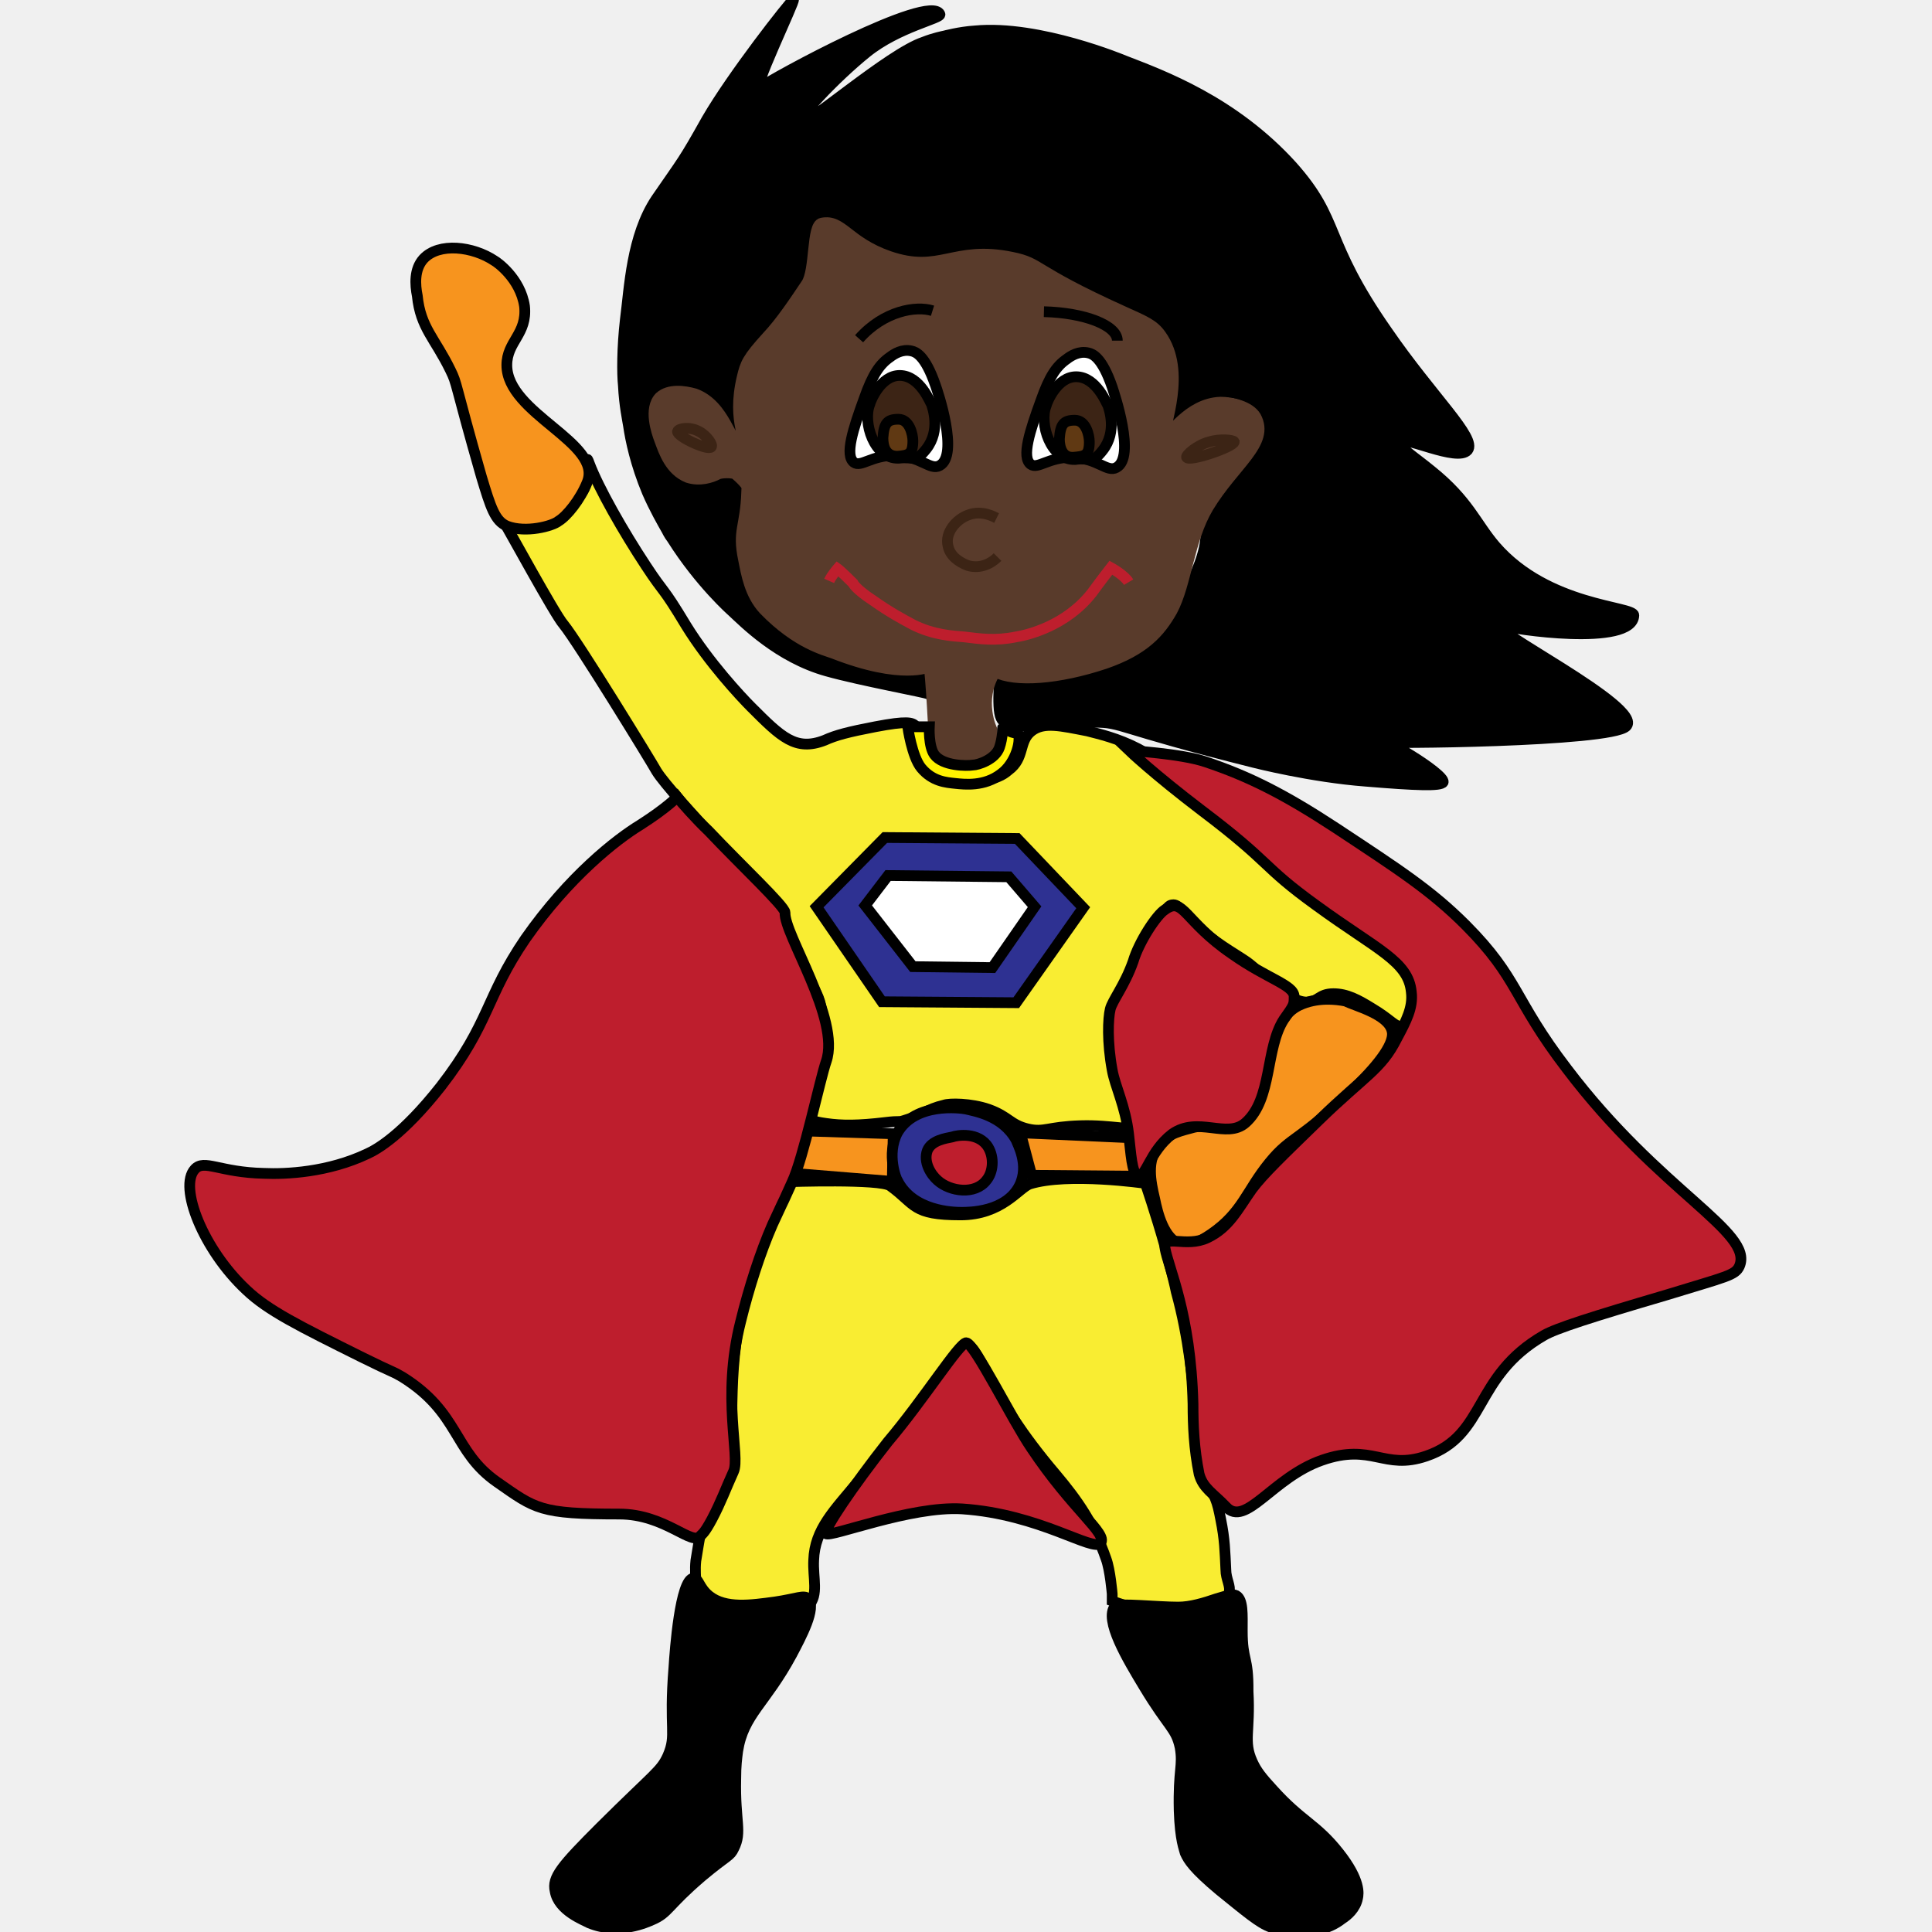
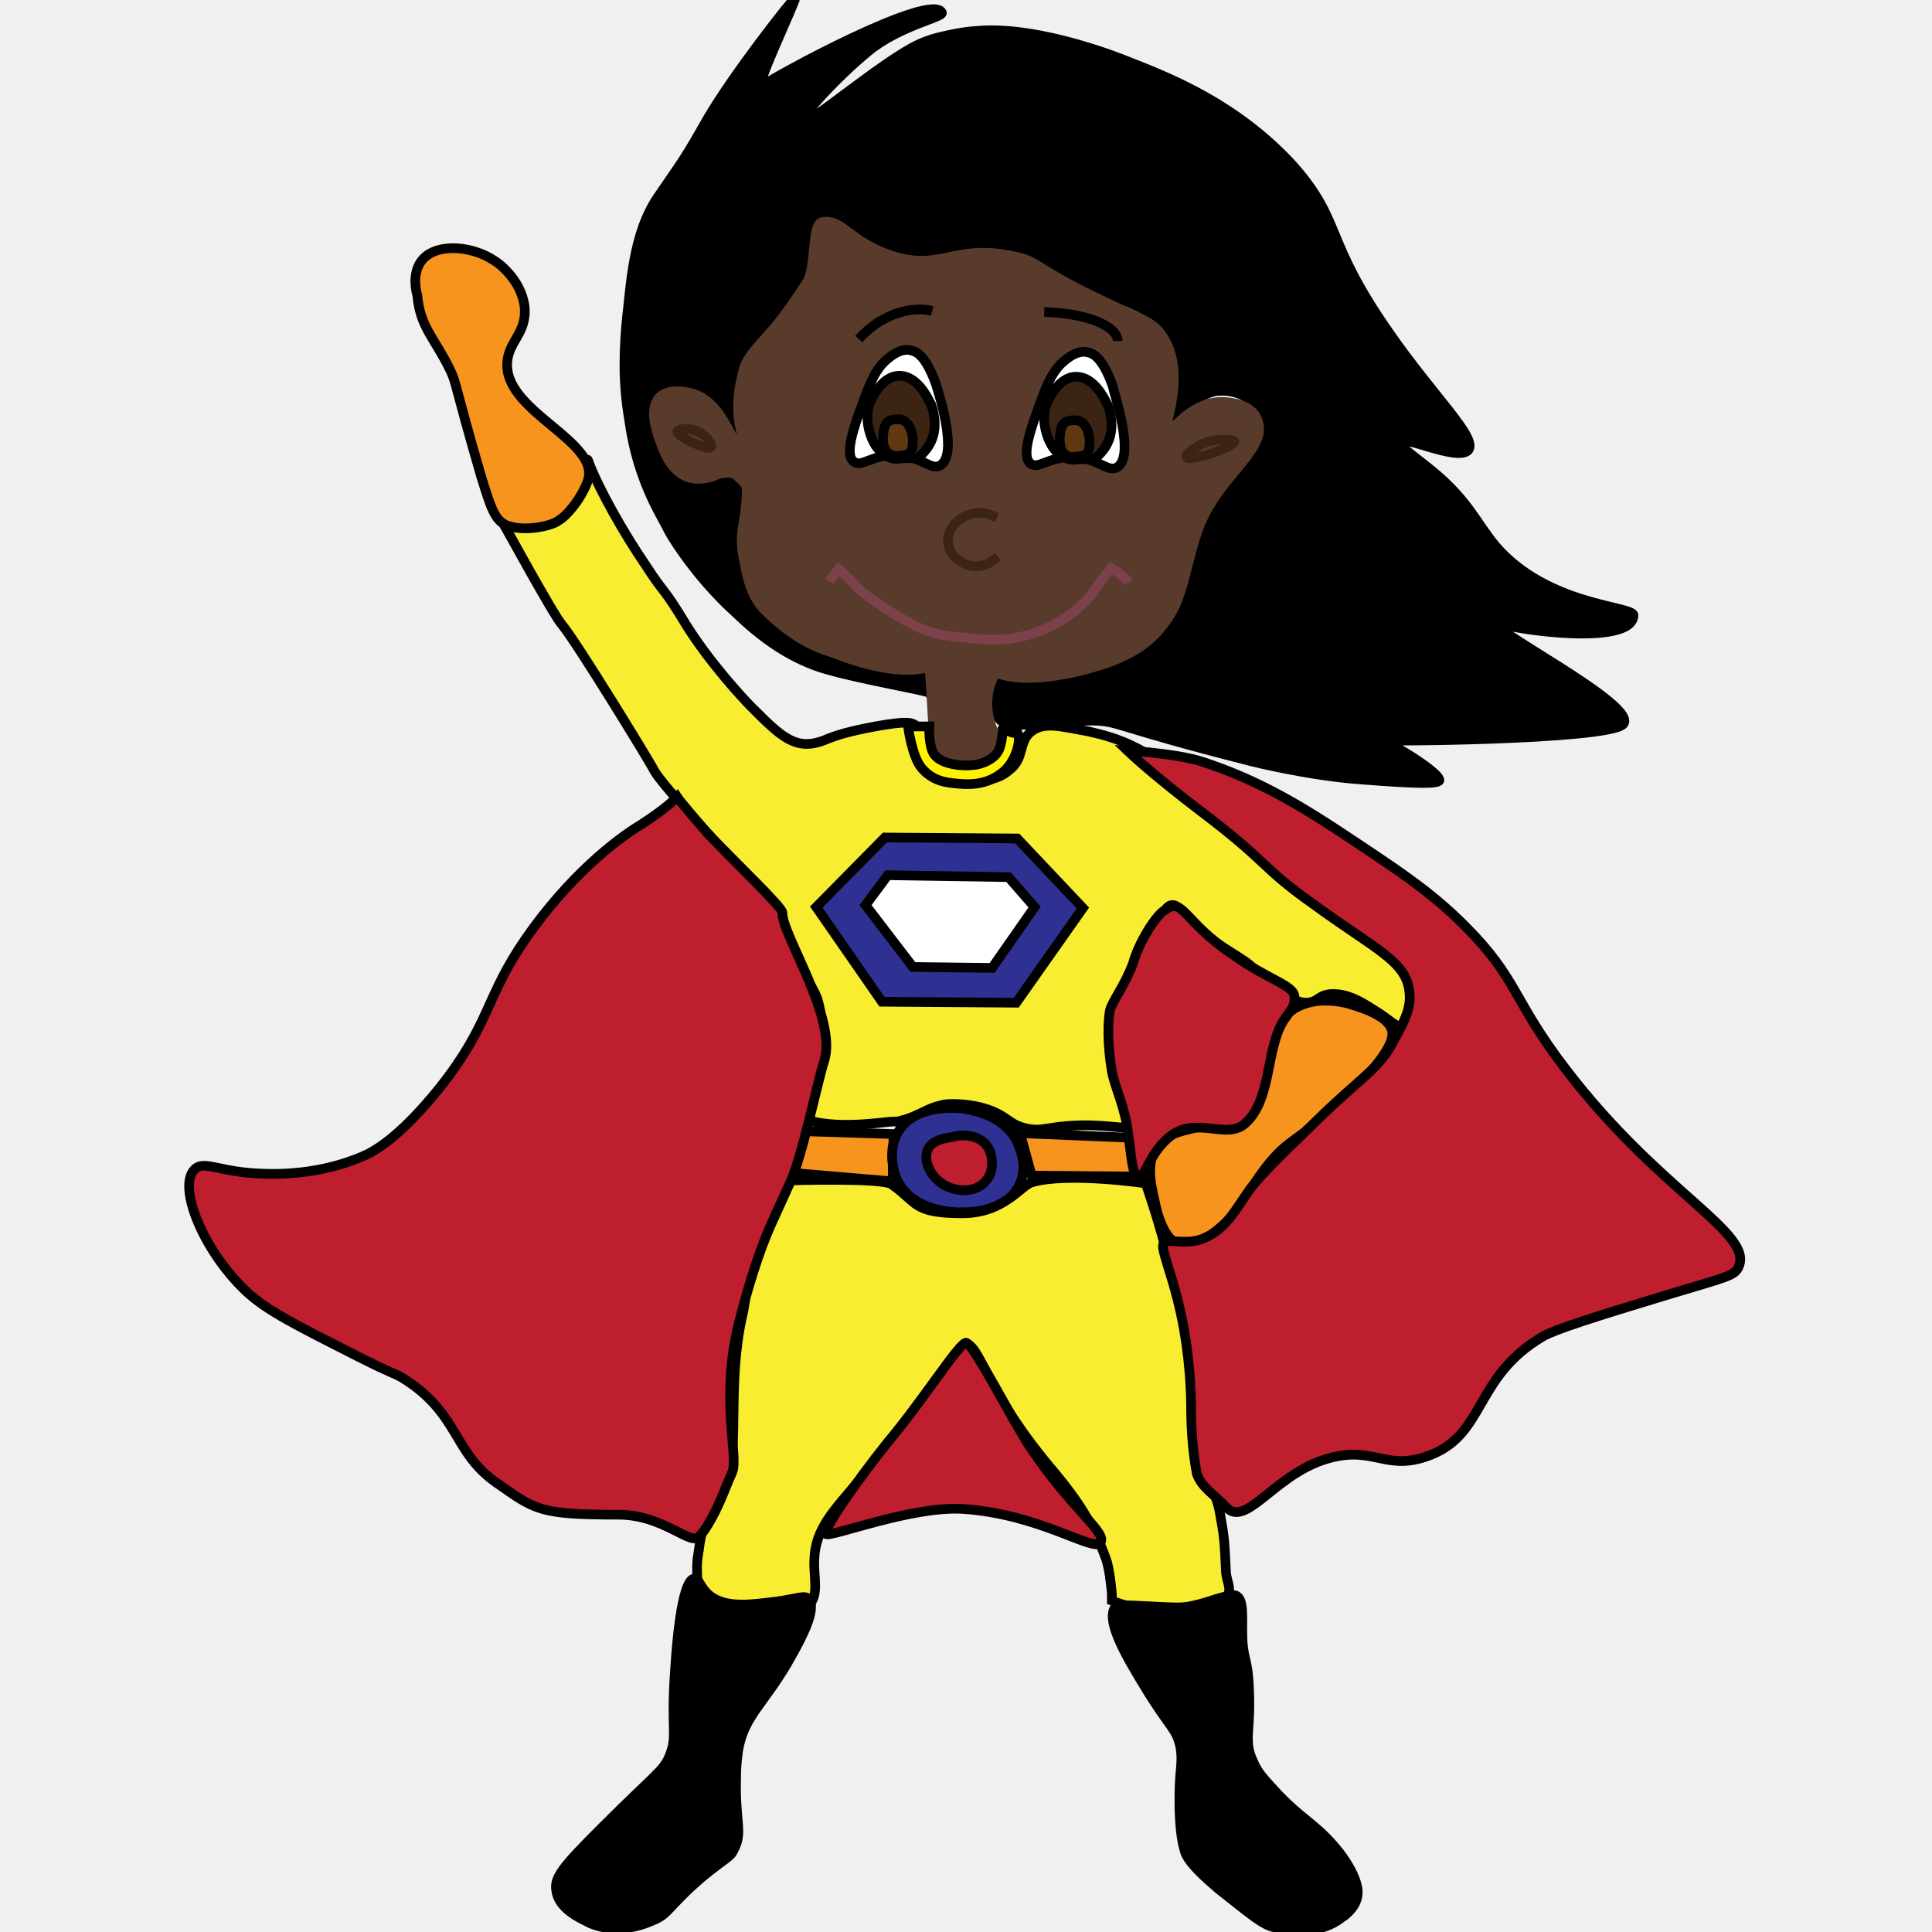
- <svg xmlns="http://www.w3.org/2000/svg" version="1.1" id="Layer_1" x="0px" y="0px" viewBox="0 0 600 600" enable-background="new 0 0 600 600" xml:space="preserve">
+ <svg xmlns="http://www.w3.org/2000/svg" version="1.1" id="Layer_1" x="0px" y="0px" viewBox="0 0 200 200" enable-background="new 0 0 200 200" xml:space="preserve">
+   <path stroke="#000000" stroke-miterlimit="10" d="M169.1,63.7c0-1-8.9-0.9-14.3-7.2c-2-2.4-2.8-4.7-6.6-7.8c-1.7-1.4-3.5-2.6-3.3-3  c0.3-0.7,6,2.1,7.1,0.9c1-1.3-3.6-5.5-8.3-12.3c-6.7-9.6-4.7-11.3-9.8-17.1c-6.1-6.7-13.5-9.4-17.3-10.9c0,0-8.9-3.7-15.5-3.1  c-1.6,0.1-3.2,0.5-3.2,0.5s-1.1,0.2-2.1,0.6c-3.5,1.2-12.2,8.8-12.7,8.3c-0.4-0.3,3.5-4.6,6.8-7.3s7.8-3.5,7.6-4  c-1.1-2.2-17.5,6.7-18.6,7.6c-1.2,1,3.7-9.2,3.4-9.1c-0.4,0.3-6.3,7.8-9,12.4c-2.5,4.4-2.4,4.1-5.2,8.2c-2.6,3.8-2.8,9.2-3.2,12.5  c-0.3,2.9-0.3,5.6-0.2,6.8c0.1,2,0.4,3.5,0.5,4.2c0.2,1.4,0.7,4,1.9,6.8c0.7,1.7,1.6,3.2,2,4c0,0,0.2,0.4,0.5,0.9  c2.9,4.6,6.2,7.5,6.2,7.5c1.3,1.2,4.8,4.8,9.8,6.2c3.4,1,10.4,2.2,10.5,2.4c0,0-0.2-4-0.1-2.1c0,0-17.4-2.5-19.6-10.9  c-1-3.6,1.3-9.6-1-9.6c-1.3,0-2,1.1-4.1,0.2c-3.3-1.5-5.7-7-3.6-8.8c1.2-1.1,3.6-0.6,5.1,0.4c2.5,1.6,2.7,4.6,3.3,4.5  c0.9-0.1-0.6-4.9,1.9-8.9c1-1.6,1.7-1.5,3.7-4.4c1.2-1.7,1.8-2.7,2.2-4.1c0.7-2.9-0.4-4.5,0.4-5.1c1.1-1,3.5,1.4,7.4,2.7  c5.5,1.7,6.5-1.2,12.6,0.1c4.3,0.9,3.3,2.2,11.4,5.2c1.5,0.5,3.1,1.1,4.4,2.7c2.1,2.5,2.1,5.6,2.1,5.9c0,2.9-1.5,5-1.2,5.1  c0.4,0.2,1.9-3.5,4.8-4.1c1.4-0.2,3.2,0.2,4.1,1.5c1.1,1.6,0.2,3.6,0,4.4c-1.2,3.2-3.4,2.9-4.8,5.9c-1,2.1,0,2.7-1.2,5.9  c-0.9,2.4-1.9,3.8-2.7,4.8c-1,1.3-2.2,3-4.5,4.4c-1.6,1-3.4,1.4-7.1,2.1c0,0-1.6-0.3-6.5,0.5c0.2-1.2-0.3,3.1,0.2,4.2  c0.7,1.6,5,0.4,9.6,0.4c3,0,2,0.5,16.6,4.2c0,0,5.9,1.5,11.5,1.9l0,0c5.2,0.4,7.8,0.5,8,0.1c0.2-0.9-7.1-5.2-6.6-4.2  c0.1,0.2,23.8,0,25.6-1.6c2-1.9-15.4-10.6-12.8-10.5C156.3,65.1,169,67,169.1,63.7z" />
+   <path fill="#593B2B" stroke="#593B2B" stroke-miterlimit="10" d="M96.7,77.6c0,0-0.2-5.3-0.5-8.6c0,0-2.8,1.4-9.9-1.4  c-0.9-0.3-3.7-1-7.2-4.5c-1.5-1.6-1.8-3.7-2.1-5.2c-0.6-3,0.2-3.3,0.3-7c0,0,0.7-0.2-1.2-1.8c-0.2-0.2-1.5-0.2-1.8,0  c-0.6,0.3-1.8,0.7-3.1,0.3c-1.8-0.7-2.5-2.7-2.9-3.8c-0.3-0.9-1.2-3.3,0-4.5c1-0.9,2.6-0.6,3.6-0.3c3.2,1.2,3.7,5.3,4.8,5.2  c0.9-0.1-1.1-2.1,0.1-7c0.3-1.4,0.5-1.9,2.6-4.2c1.5-1.6,2.9-3.7,4.1-5.5c1-1.4,0.5-6.1,1.6-6.3c2.1-0.4,2.7,1.9,7,3.4  c5.3,1.8,6.6-1.2,12.7,0.1c3.1,0.6,1.9,1.3,11.4,5.6c2.4,1.1,3.2,1.4,4,2.5c2.8,3.8,0.2,9.6,0.5,10.2c0.3,0.4,2.2-3.1,5.7-3.2  c1.2,0,3,0.4,3.6,1.5c1.5,2.8-2.2,4.9-4.9,9.4c-2,3.4-2.2,7.9-3.7,10.7c-1.3,2.2-2.9,4.1-7,5.5c-4.8,1.6-9.3,1.9-11.3,0.9l0,0  c-1.8,3-0.3,6-0.3,6c0,0.3,0,1,0,1.7c-0.4,0.3-1.2,0.9-2.2,1.1c-0.3,0.1-0.6,0.1-1.1,0.1C97.9,78.6,96.7,77.6,96.7,77.6z" />
+   <path fill="#F9ED32" stroke="#000000" stroke-miterlimit="10" d="M106.8,75.7c1.3-1,3-0.5,5.8,0c1.3,0.3,3.1,0.7,5.2,1.8  c3.2,1.7,4.7,3.7,7.7,6c4.1,3.2,7.2,7.1,11.2,10.2c0.1,0,3.4,1.8,7.2,4.9c1.1,0.9,2.1,1.8,2.5,3.4c0.3,1.7-0.2,3.8-1.3,4.2  c-0.6,0.2-1.1-0.6-3.1-1.8c-1.4-0.9-2.6-1.5-4-1.5c-1.5,0-1.6,0.9-2.7,0.9c-2,0.1-4.8-3.1-6.3-4.2c-1.4-1-3.3-1.9-5.6-4.1  c-1.1-1.1-1.5-1.9-2.1-1.8c-1.1,0.1-0.9,2.5-2.8,5.3c-1.3,1.9-1.4,2.1-2,3.7c-0.5,1.5-0.9,5.9-0.1,8.9c0,0,0.6,0.2,0.7,3.1l0.4,1.8  c-0.3,0.6-2.5-0.1-5.8,0c-3.4,0.1-3.7,0.7-5.5,0.3c-1.8-0.4-1.9-1.3-4.1-2c-1.8-0.6-4.1-0.6-4.6-0.4c-1.8,0.4-2,1-4.2,1.6  c-0.6,0.2-0.3,0-1.9,0.2c-2.8,0.3-4.5,0.3-6.1,0.1c-1.5-0.2-1.7-0.4-1.8-0.5c-0.7-1,0.2-2.6,1-5.8c0.2-1,1-3.4,0.2-6.3  c-0.3-1.2-1.2-2.2-2.6-4.9c-1.7-3.3-1.5-3.3-2-5c-0.3-0.9-0.3-0.9-3-3.5c-2.7-2.7-2.5-2.4-3.8-4c-1.3-1.4-4.7-5.1-5.5-6.4  c-0.5-1-8.1-13.4-9.6-15.2c-0.9-1-5.9-10.2-6.1-10.5C51,52,56.6,53.6,56,53.5c-3.1-0.2,1-1.3,3.5-2c2.1-0.6,0.9-5.3,1.5-3.5  c1,2.6,3.5,7.1,5.9,10.6c2,3.1,1.6,1.9,4.2,6.2c2.4,3.8,5.7,7.4,6.7,8.4c3.1,3.1,4.6,4.6,7.6,3.4c1.2-0.5,2.5-0.9,5.2-1.4  c3.3-0.6,3.8-0.4,4.2-0.1c1.2,0.9,0.2,2.5,1.4,4c1.2,1.5,3.5,1.6,4.3,1.7c0.9,0,2.7,0.1,4-1.1C106.1,78.5,105.4,76.7,106.8,75.7z" />
+   <polygon fill="#2E3192" stroke="#000000" stroke-miterlimit="10" points="105.3,86.8 112.1,94 105.2,103.8 91.3,103.7 84.5,93.9   91.6,86.7 " />
+   <polygon fill="#FFFFFF" stroke="#000000" stroke-miterlimit="10" points="107.1,93.9 102.7,100.2 94.5,100.1 89.6,93.7 91.9,90.6   104.4,90.8 " />
+   <path fill="#F7941E" stroke="#000000" stroke-miterlimit="10" d="M144.1,106.7c0.3,1.2-1.2,3.3-3.8,5.9c-5.8,5.7-6.5,4.9-8.9,7.8  c-2.4,2.9-2.8,5.1-6,7.4c-1.4,1-2.4,1.3-3.2,1.1c-1.7-0.5-2.4-3.2-2.7-4.7c-0.4-1.8-0.9-4,0.4-5.6c1-1.3,2.5-1.5,3.6-1.8  c2.5-0.5,3.1,0.4,4.3,0c3.7-1.1,2.1-10.5,6.6-12.6c1.8-0.9,3.8-0.6,4.8-0.4C140.3,104.1,143.7,105,144.1,106.7z" />
+   <path fill="#F7941E" stroke="#000000" stroke-miterlimit="10" d="M60.8,49.9c1.6-4.1-8.3-7.1-8.3-12.1c0-2.5,2.1-3.2,1.8-6.1  c-0.4-2.9-2.9-4.6-3.1-4.7c-2.2-1.5-5.8-1.9-7.4-0.2c-1,1.1-0.9,2.7-0.6,3.8c0.3,3.3,1.8,4.4,3.4,7.7c0.7,1.5,0.3,1,3.2,11  c1,3.2,1.4,4.6,2.7,5.1c1.9,0.7,4.7,0,5.3-0.5C58.7,53.4,60.1,51.7,60.8,49.9z" />
+   <path fill="#F7941E" stroke="#000000" stroke-miterlimit="10" d="M117.5,117.8c0.3,1.3,0.7,2.7,1.1,4l-11.8-0.1l-1.2-4.4  L117.5,117.8z" />
+   <polygon fill="#F7941E" stroke="#000000" stroke-miterlimit="10" points="92.5,117.4 92.4,122.3 81.8,121.4 83.1,117.1 " />
+   <path fill="#2E3192" stroke="#000000" stroke-miterlimit="10" d="M105.2,118c0.1,0.3,1.4,2.6,0.3,4.7c-1.4,2.8-5.2,2.8-6,2.8  c-0.9,0-5-0.1-6.6-3.3c-0.1-0.1-1.2-2.7,0-4.9c1.8-3.2,6.5-2.6,7.1-2.5C100.9,115,103.8,115.5,105.2,118z" />
+   <path fill="#BE1E2D" stroke="#000000" stroke-miterlimit="10" d="M102.3,118.8c0.6,1.1,0.5,2.6-0.2,3.4c-1.2,1.5-3.7,1.2-5,0  c-0.7-0.6-1.5-1.9-1.1-3.1c0.4-1.1,1.9-1.3,2.6-1.4C99.1,117.5,101.3,117.2,102.3,118.8z" />
+   <path fill="#F9ED32" stroke="#000000" stroke-miterlimit="10" d="M118.6,122.5c0,0,1.1,3.1,2,6.5c0.1,0.5,0.9,3.2,1.2,4.7  c2.6,9.3,1.8,18.6,2.8,19.6c1.3,1.3,1.5,2.2,1.8,4c0.4,2.1,0.4,3.3,0.5,5.2c0,1,0.5,1.7,0.3,2.4c-0.2,1-1.7,1.3-2.7,1.6  c-0.5,0.1-3,0.5-4.9,0.3c-2-0.1-4.5-1.1-4.5-1.1V165c0,0-0.2-2.5-0.6-3.6c-1.3-3.6-2.9-6-5.2-8.8c-7.2-8.4-7.6-12.8-9.2-13.5  c0,0-3,4.4-11.2,14.2c-2.5,3-4.5,4.9-4.6,8.1c-0.1,1.8,0.5,3.6-0.5,4.7c-0.2,0.2-0.6,0.5-3.4,0.6c-4.9,0.2-6.4-0.6-6.8-1  c-0.5-0.3-1.4-1-1.4-1.8s-0.1-1.5,0-2.5c0.4-2.5,0.3-3.1,1.6-5.3c0.5-1,1-2.2,1.5-3.4c1.2-2.5,0-9.5,1.5-16.3  c0.9-3.7,0.2-6.7,1.4-7.8c2.1-2,3.5-6.4,3.5-6.4s9.6-0.3,10.6,0.4c2.7,1.9,2.2,3,7.3,3c4.3,0,6-2.8,7.2-3.2  C110.5,121.3,118.6,122.5,118.6,122.5z" />
+   <path stroke="#000000" stroke-miterlimit="10" d="M128.6,168.8c0-1.7,0.1-3.2-0.6-3.6c-0.4-0.2-0.9,0-2,0.3c-1.3,0.4-2.7,0.9-4,0.9  c-2.1,0-6.2-0.4-6.5-0.1c-1.2,1.4,1.3,5.5,3,8.3c2.6,4.3,3.3,4.3,3.7,6.3c0.3,1.9-0.2,2.2-0.1,6.5c0.1,3.1,0.5,4,0.6,4.4  c0.3,0.7,0.9,1.6,3.5,3.8c2.8,2.2,4.2,3.4,5.3,3.8c0.3,0.1,4.5,1.4,7.4-0.9c0.5-0.3,1.4-1.1,1.6-2.1c0.1-0.4,0.3-1.8-1.9-4.7  c-2.4-3-3.8-3.2-6.8-6.5c-1.2-1.3-1.7-1.9-2.1-2.9c-1-2.1-0.2-3.1-0.4-7.3C129.2,171.4,128.6,172,128.6,168.8z" />
+   <path stroke="#000000" stroke-miterlimit="10" d="M82,171.3c1-1.8,2.6-4.8,1.7-5.8c-0.4-0.4-1.2,0-3.4,0.3c-2.5,0.3-5.1,0.7-6.8-0.6  c-1.1-0.9-1.1-1.8-1.6-1.8c-1.4,0.1-1.9,7.6-2,9.2c-0.5,6.5,0.3,7-0.6,9.2c-0.7,1.6-1.3,1.7-7,7.4c-4.1,4.1-5,5.2-4.7,6.6  c0.3,2,3,3,3.5,3.3c3.1,1.3,6-0.1,6.5-0.3c1.7-0.7,1.5-1.4,5.1-4.5c2.7-2.2,2.9-2,3.3-2.9c0.9-1.7,0.1-2.8,0.2-7.2  c0-1.4,0.1-2.1,0.2-2.9C77,177.5,79.2,176.4,82,171.3z" />
+   <path fill="#BE1E2D" stroke="#000000" stroke-miterlimit="10" d="M70.1,82.5c0,0-1,1.1-3.8,2.9c-2.5,1.5-7.4,5.3-11.9,11.8  c-4.2,6.1-3.6,8.7-8.8,15.3c-4,5-6.6,6.5-7.6,7c-4.1,1.9-8.4,2.1-10.7,2c-4.6-0.1-6.2-1.5-7.2-0.4c-1.7,1.8,0.9,8.3,5.3,12.5  c2.2,2.1,5.5,3.7,12,7c3.4,1.7,3.1,1.4,4.2,2c6,3.7,5.2,7.7,9.8,10.9c4,2.8,4.4,3.3,12.6,3.3c4.8,0,7.6,3.4,8.4,2.2  c0.2-0.2,0.4-0.3,1.2-1.7c1-1.8,1.4-3.1,2.2-4.9c0.7-1.6-1.3-7.6,0.7-15.5c0.9-3.5,2-7.2,3.3-10.1c2-4.4,0.5-1.1,2-4.4  c1.2-2.5,2.9-10.7,3.5-12.5c1.5-4.4-4.4-13.2-4.3-15.4c0-0.6-4.6-4.9-7.9-8.4C72,84.8,70.5,83.1,70.1,82.5z" />
+   <path fill="#BE1E2D" stroke="#000000" stroke-miterlimit="10" d="M85.5,158.8c0.4,0.4,8.8-2.9,14.1-2.6c8,0.5,13.6,4.5,14.3,3.5  c0.8-1-2.9-3.4-7.2-9.8c-2-3-5.9-10.8-6.7-10.9c-0.7,0-4.4,5.9-8.1,10.3C88.3,153.8,85.2,158.4,85.5,158.8z" />
+   <path fill="#BE1E2D" stroke="#000000" stroke-miterlimit="10" d="M126.9,156c2,2.2,4.8-3,9.9-4.8c5.2-1.8,6.4,1.1,10.8-0.4  c6.3-2.1,4.8-8.2,12.2-12.5c1.3-0.7,5-1.9,12.6-4.2c6.3-1.9,7.2-2,7.6-3c1.5-3.5-8.2-7.7-17.9-20.4c-5.6-7.3-4.9-9.3-10.5-14.9  c-3.6-3.6-7-5.8-13.5-10.1c-5.2-3.4-9-5.3-13.5-6.8c-2.6-0.9-7.9-1.2-7.9-1.2s2.5,2.4,7.5,6.2c7.4,5.6,6.1,5.7,11.9,9.8  c6.3,4.6,9.5,5.8,9.8,9c0.2,1.6-0.5,3-1.5,4.8c-1.6,3.2-3.3,3.8-8,8.4c-3.8,3.7-5.8,5.6-7,7.2c-1.5,2.1-2.4,4-4.6,5  c-2.2,1.1-4.6-0.4-4.4,1.1c0.3,2,2.7,6.7,2.9,16.1c0,2.2,0.1,4.6,0.6,7.3C124.5,154.1,125.6,154.6,126.9,156z" />
  <g>
-     <path stroke="#000000" stroke-width="3.335" stroke-miterlimit="10" d="M507.4,191.1c0-2.9-26.6-2.6-43-21.5   c-6.1-7.1-8.3-14.1-19.9-23.4c-5.1-4.2-10.6-7.7-9.9-9c1-2.2,18,6.4,21.2,2.6c2.9-3.8-10.9-16.4-25-36.9   c-20.2-28.9-14.1-34-29.5-51.3c-18.3-20.2-40.4-28.2-52-32.7c0,0-26.6-11.2-46.5-9.3c-4.8,0.3-9.6,1.6-9.6,1.6s-3.2,0.6-6.4,1.9   c-10.6,3.5-36.6,26.3-38.2,25c-1.3-1,10.6-13.8,20.5-21.8c9.9-8,23.4-10.6,22.8-11.9c-3.2-6.7-52.6,20.2-55.8,22.8   c-3.5,2.9,11.2-27.6,10.3-27.3c-1.3,1-18.9,23.4-26.9,37.2c-7.4,13.2-7.1,12.2-15.7,24.7c-7.7,11.5-8.3,27.6-9.6,37.5   c-1,8.7-1,16.7-0.6,20.5c0.3,6.1,1.3,10.6,1.6,12.5c0.6,4.2,2.2,11.9,5.8,20.5c2.2,5.1,4.8,9.6,6.1,11.9c0,0,0.6,1.3,1.6,2.6   c8.7,13.8,18.6,22.5,18.6,22.5c3.8,3.5,14.4,14.4,29.5,18.6c10.3,2.9,31.1,6.7,31.4,7.1c0,0-0.6-11.9-0.3-6.4   c0,0-52.3-7.4-58.7-32.7c-2.9-10.9,3.8-28.9-2.9-28.9c-3.8,0-6.1,3.2-12.2,0.6c-9.9-4.5-17-20.9-10.9-26.3   c3.5-3.2,10.9-1.9,15.4,1.3c7.4,4.8,8,13.8,9.9,13.5c2.6-0.3-1.9-14.8,5.8-26.6c2.9-4.8,5.1-4.5,11.2-13.2c3.5-5.1,5.5-8,6.7-12.2   c2.2-8.7-1.3-13.5,1.3-15.4c3.2-2.9,10.6,4.2,22.1,8c16.4,5.1,19.6-3.5,37.9,0.3c12.8,2.6,9.9,6.7,34.3,15.7   c4.5,1.6,9.3,3.2,13.2,8c6.4,7.4,6.4,16.7,6.4,17.6c0,8.7-4.5,15.1-3.5,15.4c1.3,0.6,5.8-10.6,14.4-12.2c4.2-0.6,9.6,0.6,12.2,4.5   c3.2,4.8,0.6,10.9,0,13.2c-3.5,9.6-10.3,8.7-14.4,17.6c-2.9,6.4,0,8-3.5,17.6c-2.6,7.1-5.8,11.5-8,14.4c-2.9,3.8-6.7,9-13.5,13.2   c-4.8,2.9-10.3,4.2-21.2,6.4c0,0-4.8-1-19.6,1.6c0.6-3.5-1,9.3,0.6,12.5c2.2,4.8,15.1,1.3,28.9,1.3c9,0,6.1,1.6,49.7,12.5   c0,0,17.6,4.5,34.6,5.8l0,0c15.7,1.3,23.4,1.6,24.1,0.3c0.6-2.6-21.2-15.7-19.9-12.5c0.3,0.6,71.5,0,76.7-4.8   c6.1-5.8-46.2-31.8-38.5-31.4C468.9,195.3,507.1,201,507.4,191.1z" />
-     <path fill="#593B2B" stroke="#593B2B" stroke-width="3.335" stroke-miterlimit="10" d="M290.2,232.8c0,0-0.6-16-1.6-25.7   c0,0-8.3,4.2-29.8-4.2c-2.6-1-11.2-2.9-21.5-13.5c-4.5-4.8-5.5-11.2-6.4-15.7c-1.9-9,0.6-9.9,1-20.9c0,0,2.2-0.6-3.5-5.5   c-0.6-0.6-4.5-0.6-5.5,0c-1.9,1-5.5,2.2-9.3,1c-5.5-2.2-7.4-8-8.7-11.5c-1-2.6-3.5-9.9,0-13.5c2.9-2.6,7.7-1.9,10.9-1   c9.6,3.5,11.2,16,14.4,15.7c2.6-0.3-3.2-6.4,0.3-20.9c1-4.2,1.6-5.8,7.7-12.5c4.5-4.8,8.7-11.2,12.2-16.4   c2.9-4.2,1.6-18.3,4.8-18.9c6.4-1.3,8,5.8,20.9,10.3c16,5.5,19.9-3.5,38.2,0.3c9.3,1.9,5.8,3.8,34.3,16.7c7.1,3.2,9.6,4.2,11.9,7.4   c8.3,11.5,0.6,28.9,1.6,30.5c1,1.3,6.7-9.3,17-9.6c3.5,0,9,1.3,10.9,4.5c4.5,8.3-6.7,14.8-14.8,28.2c-6.1,10.3-6.7,23.7-11.2,32.1   c-3.8,6.7-8.7,12.2-20.9,16.4c-14.4,4.8-27.9,5.8-34,2.6l0,0c-5.5,9-1,18-1,18c0,1,0,2.9,0,5.1c-1.3,1-3.5,2.6-6.7,3.2   c-1,0.3-1.9,0.3-3.2,0.3C293.7,235.7,290.2,232.8,290.2,232.8z" />
-     <path fill="#F9ED32" stroke="#000000" stroke-width="3.335" stroke-miterlimit="10" d="M320.4,227c3.8-2.9,9-1.6,17.3,0   c3.8,1,9.3,2.2,15.7,5.5c9.6,5.1,14.1,11.2,23.1,18c12.2,9.6,21.5,21.2,33.7,30.5c0.3,0,10.3,5.5,21.5,14.8   c3.2,2.6,6.4,5.5,7.4,10.3c1,5.1-0.6,11.5-3.8,12.5c-1.9,0.6-3.2-1.9-9.3-5.5c-4.2-2.6-7.7-4.5-11.9-4.5c-4.5,0-4.8,2.6-8,2.6   c-6.1,0.3-14.4-9.3-18.9-12.5c-4.2-2.9-9.9-5.8-16.7-12.2c-3.2-3.2-4.5-5.8-6.4-5.5c-3.2,0.3-2.6,7.4-8.3,16   c-3.8,5.8-4.2,6.4-6.1,11.2c-1.6,4.5-2.6,17.6-0.3,26.6c0,0,1.9,0.6,2.2,9.3l1.3,5.5c-1,1.9-7.4-0.3-17.3,0   c-10.3,0.3-11.2,2.2-16.4,1c-5.5-1.3-5.8-3.8-12.2-6.1c-5.5-1.9-12.2-1.9-13.8-1.3c-5.5,1.3-6.1,2.9-12.5,4.8c-1.9,0.6-1,0-5.8,0.6   c-8.3,1-13.5,1-18.3,0.3c-4.5-0.6-5.1-1.3-5.5-1.6c-2.2-2.9,0.6-7.7,2.9-17.3c0.6-2.9,2.9-10.3,0.6-18.9c-1-3.5-3.5-6.7-7.7-14.8   c-5.1-9.9-4.5-9.9-6.1-15.1c-1-2.6-1-2.6-9-10.6c-8-8-7.4-7.1-11.5-11.9c-3.8-4.2-14.1-15.4-16.4-19.2   c-1.6-2.9-24.4-40.1-28.9-45.6c-2.6-2.9-17.6-30.5-18.3-31.4c-3.8-6.4,13.2-1.6,11.2-1.9c-9.3-0.6,2.9-3.8,10.6-6.1   c6.4-1.9,2.6-16,4.5-10.6c2.9,7.7,10.6,21.2,17.6,31.8c6.1,9.3,4.8,5.8,12.5,18.6c7.1,11.5,17,22.1,20.2,25.3   c9.3,9.3,13.8,13.8,22.8,10.3c3.5-1.6,7.4-2.6,15.7-4.2c9.9-1.9,11.5-1.3,12.5-0.3c3.5,2.6,0.6,7.4,4.2,11.9   c3.5,4.5,10.6,4.8,12.8,5.1c2.6,0,8,0.3,11.9-3.2C318.4,235.4,316.2,230.2,320.4,227z" />
-     <polygon fill="#2E3192" stroke="#000000" stroke-width="3.335" stroke-miterlimit="10" points="315.9,260.4 336.4,281.9    315.6,311.4 273.9,311.1 253.6,281.6 274.8,260.1  " />
-     <polygon fill="#FFFFFF" stroke="#000000" stroke-width="3.335" stroke-miterlimit="10" points="321.3,281.6 308.2,300.5    283.5,300.2 268.7,281.2 275.8,271.9 313.3,272.3  " />
-     <path fill="#F7941E" stroke="#000000" stroke-width="3.335" stroke-miterlimit="10" d="M432.3,320.1c1,3.5-3.5,9.9-11.5,17.6   c-17.3,17-19.6,14.8-26.6,23.4c-7.1,8.7-8.3,15.4-18,22.1c-4.2,2.9-7.1,3.8-9.6,3.2c-5.1-1.6-7.1-9.6-8-14.1   c-1.3-5.5-2.6-11.9,1.3-16.7c2.9-3.8,7.4-4.5,10.9-5.5c7.4-1.6,9.3,1.3,12.8,0c11.2-3.2,6.4-31.4,19.9-37.9   c5.5-2.6,11.5-1.9,14.4-1.3C420.8,312.4,431,314.9,432.3,320.1z" />
-     <path fill="#F7941E" stroke="#000000" stroke-width="3.335" stroke-miterlimit="10" d="M182.4,149.7c4.8-12.2-25-21.2-25-36.3   c0-7.4,6.4-9.6,5.5-18.3c-1.3-8.7-8.7-13.8-9.3-14.1c-6.7-4.5-17.3-5.8-22.1-0.6c-2.9,3.2-2.6,8-1.9,11.5c1,9.9,5.5,13.2,10.3,23.1   c2.2,4.5,1,2.9,9.6,33c2.9,9.6,4.2,13.8,8,15.4c5.8,2.2,14.1,0,16-1.6C176,160.3,180.2,155.2,182.4,149.7z" />
-     <path fill="#F7941E" stroke="#000000" stroke-width="3.335" stroke-miterlimit="10" d="M352.5,353.4c1,3.8,2.2,8,3.2,11.9   l-35.3-0.3l-3.5-13.2L352.5,353.4z" />
-     <polygon fill="#F7941E" stroke="#000000" stroke-width="3.335" stroke-miterlimit="10" points="277.4,352.1 277.1,366.9    245.3,364.3 249.2,351.2  " />
-     <path fill="#2E3192" stroke="#000000" stroke-width="3.335" stroke-miterlimit="10" d="M315.6,354.1c0.3,1,4.2,7.7,1,14.1   c-4.2,8.3-15.7,8.3-18,8.3c-2.6,0-15.1-0.3-19.9-9.9c-0.3-0.3-3.5-8,0-14.8c5.5-9.6,19.6-7.7,21.2-7.4   C302.7,345.1,311.4,346.4,315.6,354.1z" />
-     <path fill="#BE1E2D" stroke="#000000" stroke-width="3.335" stroke-miterlimit="10" d="M306.9,356.3c1.9,3.2,1.6,7.7-0.6,10.3   c-3.5,4.5-11.2,3.5-15.1,0c-2.2-1.9-4.5-5.8-3.2-9.3c1.3-3.2,5.8-3.8,7.7-4.2C297.3,352.5,304,351.5,306.9,356.3z" />
-     <path fill="#F9ED32" stroke="#000000" stroke-width="3.335" stroke-miterlimit="10" d="M355.7,367.5c0,0,3.2,9.3,6.1,19.6   c0.3,1.6,2.6,9.6,3.5,14.1c7.7,27.9,5.5,55.8,8.3,58.7c3.8,3.8,4.5,6.7,5.5,11.9c1.3,6.4,1.3,9.9,1.6,15.7c0,2.9,1.6,5.1,1,7.1   c-0.6,2.9-5.1,3.8-8,4.8c-1.6,0.3-9,1.6-14.8,1c-6.1-0.3-13.5-3.2-13.5-3.2v-2.2c0,0-0.6-7.4-1.9-10.9c-3.8-10.9-8.7-18-15.7-26.3   c-21.5-25.3-22.8-38.5-27.6-40.4c0,0-9,13.2-33.7,42.7c-7.4,9-13.5,14.8-13.8,24.4c-0.3,5.5,1.6,10.9-1.6,14.1   c-0.6,0.6-1.9,1.6-10.3,1.9c-14.8,0.6-19.2-1.9-20.5-2.9c-1.6-1-4.2-2.9-4.2-5.5c0-2.6-0.3-4.5,0-7.4c1.3-7.4,1-9.3,4.8-16   c1.6-2.9,2.9-6.7,4.5-10.3c3.5-7.4,0-28.6,4.5-48.8c2.6-11.2,0.6-20.2,4.2-23.4c6.4-6.1,10.6-19.2,10.6-19.2s28.9-1,31.8,1.3   c8,5.8,6.7,9,21.8,9c12.8,0,18-8.3,21.5-9.6C331.6,364,355.7,367.5,355.7,367.5z" />
-     <path stroke="#000000" stroke-width="3.335" stroke-miterlimit="10" d="M385.8,506.4c0-5.1,0.3-9.6-1.9-10.9c-1.3-0.6-2.6,0-6.1,1   c-3.8,1.3-8,2.6-11.9,2.6c-6.4,0-18.6-1.3-19.6-0.3c-3.5,4.2,3.8,16.4,9,25c7.7,12.8,9.9,12.8,11.2,18.9c1,5.8-0.6,6.7-0.3,19.6   c0.3,9.3,1.6,11.9,1.9,13.2c1,2.2,2.6,4.8,10.6,11.5c8.3,6.7,12.5,10.3,16,11.5c1,0.3,13.5,4.2,22.1-2.6c1.6-1,4.2-3.2,4.8-6.4   c0.3-1.3,1-5.5-5.8-14.1c-7.1-9-11.5-9.6-20.5-19.6c-3.5-3.8-5.1-5.8-6.4-8.7c-2.9-6.4-0.6-9.3-1.3-21.8   C387.7,514.1,385.8,516.1,385.8,506.4z" />
-     <path stroke="#000000" stroke-width="3.335" stroke-miterlimit="10" d="M245.9,513.8c2.9-5.5,7.7-14.4,5.1-17.3   c-1.3-1.3-3.5,0-10.3,1c-7.4,1-15.4,2.2-20.5-1.9c-3.2-2.6-3.2-5.5-4.8-5.5c-4.2,0.3-5.8,22.8-6.1,27.6c-1.6,19.6,1,20.9-1.9,27.6   c-2.2,4.8-3.8,5.1-20.9,22.1c-12.2,12.2-15.1,15.7-14.1,19.9c1,6.1,9,9,10.6,9.9c9.3,3.8,18-0.3,19.6-1c5.1-2.2,4.5-4.2,15.4-13.5   c8-6.7,8.7-6.1,9.9-8.7c2.6-5.1,0.3-8.3,0.6-21.5c0-4.2,0.3-6.4,0.6-8.7C230.9,532.4,237.6,529.2,245.9,513.8z" />
-     <path fill="#BE1E2D" stroke="#000000" stroke-width="3.335" stroke-miterlimit="10" d="M210.3,247.5c0,0-2.9,3.2-11.5,8.7   c-7.4,4.5-22.1,16-35.6,35.3c-12.5,18.3-10.9,26-26.3,45.9c-11.9,15.1-19.9,19.6-22.8,20.9c-12.2,5.8-25.3,6.4-32.1,6.1   c-13.8-0.3-18.6-4.5-21.5-1.3c-5.1,5.5,2.6,25,16,37.5c6.7,6.4,16.4,11.2,35.9,20.9c10.3,5.1,9.3,4.2,12.5,6.1   c18,11.2,15.7,23.1,29.5,32.7c11.9,8.3,13.2,9.9,37.9,9.9c14.4,0,22.8,10.3,25.3,6.7c0.6-0.6,1.3-1,3.5-5.1   c2.9-5.5,4.2-9.3,6.7-14.8c2.2-4.8-3.8-22.8,2.2-46.5c2.6-10.6,6.1-21.5,9.9-30.2c6.1-13.2,1.6-3.2,6.1-13.2   c3.5-7.4,8.7-32.1,10.6-37.5c4.5-13.2-13.2-39.5-12.8-46.2c0-1.9-13.8-14.8-23.7-25.3C216.1,254.3,211.6,249.2,210.3,247.5z" />
-     <path fill="#BE1E2D" stroke="#000000" stroke-width="3.335" stroke-miterlimit="10" d="M256.5,476.3c1.3,1.3,26.3-8.7,42.3-7.7   c24.1,1.6,40.7,13.5,43,10.6s-8.7-10.3-21.5-29.5c-6.1-9-17.6-32.4-20.2-32.7c-2.2,0-13.2,17.6-24.4,30.8   C264.9,461.5,255.6,475.3,256.5,476.3z" />
-     <path fill="#BE1E2D" stroke="#000000" stroke-width="3.335" stroke-miterlimit="10" d="M380.7,467.9c6.1,6.7,14.4-9,29.8-14.4   c15.7-5.5,19.2,3.2,32.4-1.3c18.9-6.4,14.4-24.7,36.6-37.5c3.8-2.2,15.1-5.8,37.9-12.5c18.9-5.8,21.5-6.1,22.8-9   c4.5-10.6-24.7-23.1-53.6-61.3c-16.7-21.8-14.8-27.9-31.4-44.6c-10.9-10.9-20.9-17.3-40.4-30.2c-15.7-10.3-26.9-16-40.4-20.5   c-7.7-2.6-23.7-3.5-23.7-3.5s7.4,7.1,22.5,18.6c22.1,16.7,18.3,17,35.6,29.5c18.9,13.8,28.6,17.3,29.5,26.9c0.6,4.8-1.6,9-4.5,14.4   c-4.8,9.6-9.9,11.5-24.1,25.3c-11.5,11.2-17.3,16.7-20.9,21.5c-4.5,6.4-7.1,11.9-13.8,15.1s-13.8-1.3-13.2,3.2   c1,6.1,8,20.2,8.7,48.4c0,6.7,0.3,13.8,1.9,21.8C373.6,462.2,376.8,463.8,380.7,467.9z" />
-     <g>
-       <path fill="#BE1E2D" stroke="#000000" stroke-width="3.335" stroke-miterlimit="10" d="M361.8,282.5c5.8-4.2,5.8,3.5,20.9,13.8    c10.9,7.7,19.2,9.6,19.2,13.2c0,2.6,0,2.6-3.2,7.1c-5.8,9-3.5,24.7-11.9,32.1c-5.8,5.1-14.8-2.2-22.8,3.5    c-7.1,5.5-8,13.5-10.6,12.8c-1.9-0.3-2.2-7.1-2.9-12.8c-1-8.7-4.2-14.8-5.1-19.9c-1.6-8.7-1.3-16-0.6-18.9    c0.6-2.6,4.5-7.4,7.1-14.8C353.7,292.5,359.2,284.1,361.8,282.5z" />
-     </g>
-     <path fill="#FFF200" stroke="#000000" stroke-width="3.335" stroke-miterlimit="10" d="M315.9,227.3c0-0.3,0,1-2.6-0.3   c-2.2-1.3-1.9-1-1.9-1s0,3.2-1,6.1c-1.3,3.8-6.7,5.5-8.3,5.5c-1.9,0.3-9.3,0.3-11.9-3.2c-1.9-2.6-1.6-8.7-1.6-8.7h-6.7   c0,0,1.3,9.3,4.2,12.8c3.5,4.2,7.7,4.5,10.6,4.8s9,1,14.1-2.9C315.6,237,317.5,229.3,315.9,227.3z" />
-     <path fill="none" stroke="#3C2415" stroke-width="3.335" stroke-miterlimit="10" d="M220.9,138.8c0.6-0.6-1.3-3.5-3.8-4.8   c-2.9-1.6-6.4-1-6.7,0C210.3,135.6,220,140.1,220.9,138.8z" />
-     <path fill="none" stroke="#3C2415" stroke-width="3.335" stroke-miterlimit="10" d="M368.5,142c-0.3-0.6,3.2-3.8,7.1-4.8   c3.2-1,7.4-0.6,7.7,0C383.2,138.8,369.1,143.6,368.5,142z" />
-     <g>
-       <path fill="#FFFFFF" stroke="#000000" stroke-width="3.335" stroke-miterlimit="10" d="M346.7,145.2c-2.9,1.6-5.8-2.9-13.8-3.2    c-7.4,0-10.6,3.8-12.8,2.2c-2.9-2.2-0.3-10.3,3.2-19.9c2.6-7.4,4.8-10.6,8-12.8c1.3-1,3.8-2.6,6.7-1.9c1.3,0.3,4.2,1.3,7.4,10.6    C346,122.1,352.8,142,346.7,145.2z" />
-       <path fill="#3C2415" stroke="#000000" stroke-width="3.335" stroke-miterlimit="10" d="M342.5,139.8c4.5-5.8,1.9-12.8,1.6-13.8    c-0.3-0.3-3.5-9-9.9-9c-5.8,0-9,7.7-9.3,9c-2.2,5.5,1.3,17,9,16.7C338.7,142,339,144.3,342.5,139.8z" />
-       <path fill="#603913" stroke="#000000" stroke-width="3.335" stroke-miterlimit="10" d="M333.5,142c3.5-0.3,4.8-0.6,4.8-4.8    c0-1.9-1-6.7-4.5-6.7c-3.5,0-4.5,1.3-4.8,5.8C329,139.1,330,142.3,333.5,142z" />
-     </g>
-     <path fill="none" stroke="#000000" stroke-width="3.335" stroke-miterlimit="10" d="M289.6,96.5c-5.1-1.6-15.1,0-22.8,8.7" />
-     <path fill="none" stroke="#000000" stroke-width="3.335" stroke-miterlimit="10" d="M347,105.8c0-4.8-10.3-8.7-22.8-9" />
-     <line fill="none" stroke="#000000" stroke-width="3.335" stroke-miterlimit="10" x1="277.1" y1="103.8" x2="277.1" y2="103.8" />
-     <g>
-       <path fill="none" stroke="#3C2415" stroke-width="3.335" stroke-miterlimit="10" d="M309.5,160.9c-0.6-0.3-4.5-2.6-8.7-1    c-3.8,1.3-7.4,5.5-6.4,9.6c0.6,3.2,3.5,5.1,6.1,6.1c3.2,1,6.7,0,9.3-2.6" />
-     </g>
-     <path fill="none" stroke="#BE1E2D" stroke-width="3.335" stroke-miterlimit="10" d="M350.5,180.8c-1.3-2.2-5.5-4.5-5.5-4.5   s-3.5,4.5-5.8,7.7c-8,10.3-19.9,13.2-23.7,13.8c-6.4,1.3-11.2,0.6-16,0c-3.8-0.3-9.6-0.6-16-3.8c-3.5-1.9-7.1-3.8-12.2-7.4   c-5.8-3.8-6.4-5.5-6.4-5.5c-3.8-3.8-4.8-4.5-4.8-4.5s-1.9,2.2-2.6,3.8" />
-     <g>
-       <path fill="#FFFFFF" stroke="#000000" stroke-width="3.335" stroke-miterlimit="10" d="M291.8,144.6c-2.9,1.6-5.8-2.9-13.8-3.2    c-7.4,0-10.6,3.8-12.8,2.2c-2.9-2.2-0.3-10.3,3.2-19.9c2.6-7.4,4.8-10.6,8-12.8c1.3-1,3.8-2.6,6.7-1.9c1.3,0.3,4.2,1.3,7.4,10.6    C291.2,121.5,297.9,141.4,291.8,144.6z" />
-       <path fill="#3C2415" stroke="#000000" stroke-width="3.335" stroke-miterlimit="10" d="M287.7,139.4c4.5-5.8,1.9-12.8,1.6-13.8    c-0.3-0.3-3.5-9-9.9-9c-5.8,0-9,7.7-9.3,9c-2.2,5.5,1.3,17,9,16.7C284.1,141.7,284.1,143.9,287.7,139.4z" />
-       <path fill="#603913" stroke="#000000" stroke-width="3.335" stroke-miterlimit="10" d="M278.7,141.7c3.5-0.3,4.8-0.6,4.8-4.8    c0-1.9-1-6.7-4.5-6.7s-4.5,1.3-4.8,5.8C274.2,138.8,275.1,141.7,278.7,141.7z" />
-     </g>
+     <path fill="#BE1E2D" stroke="#000000" stroke-miterlimit="10" d="M120.6,94.2c1.9-1.4,1.9,1.2,7,4.6c3.6,2.6,6.4,3.2,6.4,4.4   c0,0.9,0,0.9-1.1,2.4c-1.9,3-1.2,8.2-4,10.7c-1.9,1.7-4.9-0.7-7.6,1.2c-2.4,1.8-2.7,4.5-3.5,4.3c-0.6-0.1-0.7-2.4-1-4.3   c-0.3-2.9-1.4-4.9-1.7-6.6c-0.5-2.9-0.4-5.3-0.2-6.3c0.2-0.9,1.5-2.5,2.4-4.9C117.9,97.5,119.7,94.7,120.6,94.2z" />
+   </g>
+   <path fill="#FFF200" stroke="#000000" stroke-miterlimit="10" d="M105.3,75.8c0-0.1,0,0.3-0.9-0.1c-0.7-0.4-0.6-0.3-0.6-0.3  s0,1.1-0.3,2c-0.4,1.3-2.2,1.8-2.8,1.8c-0.6,0.1-3.1,0.1-4-1.1c-0.6-0.9-0.5-2.9-0.5-2.9H94c0,0,0.4,3.1,1.4,4.3  c1.2,1.4,2.6,1.5,3.5,1.6c1,0.1,3,0.3,4.7-1C105.2,79,105.8,76.4,105.3,75.8z" />
+   <path fill="none" stroke="#3C2415" stroke-miterlimit="10" d="M73.6,46.3c0.2-0.2-0.4-1.2-1.3-1.6c-1-0.5-2.1-0.3-2.2,0  C70.1,45.2,73.3,46.7,73.6,46.3z" />
+   <path fill="none" stroke="#3C2415" stroke-miterlimit="10" d="M122.8,47.3c-0.1-0.2,1.1-1.3,2.4-1.6c1.1-0.3,2.5-0.2,2.6,0  C127.7,46.3,123,47.9,122.8,47.3z" />
+   <g>
+     <path fill="#FFFFFF" stroke="#000000" stroke-miterlimit="10" d="M115.6,48.4c-1,0.5-1.9-1-4.6-1.1c-2.5,0-3.5,1.3-4.3,0.7   c-1-0.7-0.1-3.4,1.1-6.6c0.9-2.5,1.6-3.5,2.7-4.3c0.4-0.3,1.3-0.9,2.2-0.6c0.4,0.1,1.4,0.4,2.5,3.5   C115.3,40.7,117.6,47.3,115.6,48.4z" />
+     <path fill="#3C2415" stroke="#000000" stroke-miterlimit="10" d="M114.2,46.6c1.5-1.9,0.6-4.3,0.5-4.6c-0.1-0.1-1.2-3-3.3-3   c-1.9,0-3,2.6-3.1,3c-0.7,1.8,0.4,5.7,3,5.6C112.9,47.3,113,48.1,114.2,46.6z" />
+     <path fill="#603913" stroke="#000000" stroke-miterlimit="10" d="M111.2,47.3c1.2-0.1,1.6-0.2,1.6-1.6c0-0.6-0.3-2.2-1.5-2.2   c-1.2,0-1.5,0.4-1.6,1.9C109.7,46.4,110,47.4,111.2,47.3z" />
+   </g>
+   <path fill="none" stroke="#000000" stroke-miterlimit="10" d="M96.5,32.2c-1.7-0.5-5,0-7.6,2.9" />
+   <path fill="none" stroke="#000000" stroke-miterlimit="10" d="M115.7,35.3c0-1.6-3.4-2.9-7.6-3" />
+   <line fill="none" stroke="#000000" stroke-miterlimit="10" x1="92.4" y1="34.6" x2="92.4" y2="34.6" />
+   <g>
+     <path fill="none" stroke="#3C2415" stroke-miterlimit="10" d="M103.2,53.6c-0.2-0.1-1.5-0.9-2.9-0.3c-1.3,0.4-2.5,1.8-2.1,3.2   c0.2,1.1,1.2,1.7,2,2c1.1,0.3,2.2,0,3.1-0.9" />
+   </g>
+   <path fill="none" stroke="#7C414B" stroke-miterlimit="10" d="M116.8,60.3c-0.4-0.7-1.8-1.5-1.8-1.5s-1.2,1.5-1.9,2.6  c-2.7,3.4-6.6,4.4-7.9,4.6c-2.1,0.4-3.7,0.2-5.3,0c-1.3-0.1-3.2-0.2-5.3-1.3c-1.2-0.6-2.4-1.3-4.1-2.5c-1.9-1.3-2.1-1.8-2.1-1.8  c-1.3-1.3-1.6-1.5-1.6-1.5s-0.6,0.7-0.9,1.3" />
+   <g>
+     <path fill="#FFFFFF" stroke="#000000" stroke-miterlimit="10" d="M97.3,48.2c-1,0.5-1.9-1-4.6-1.1c-2.5,0-3.5,1.3-4.3,0.7   c-1-0.7-0.1-3.4,1.1-6.6c0.9-2.5,1.6-3.5,2.7-4.3c0.4-0.3,1.3-0.9,2.2-0.6c0.4,0.1,1.4,0.4,2.5,3.5C97.1,40.5,99.3,47.1,97.3,48.2z   " />
+     <path fill="#3C2415" stroke="#000000" stroke-miterlimit="10" d="M95.9,46.5c1.5-1.9,0.6-4.3,0.5-4.6c-0.1-0.1-1.2-3-3.3-3   c-1.9,0-3,2.6-3.1,3c-0.7,1.8,0.4,5.7,3,5.6C94.7,47.2,94.7,48,95.9,46.5z" />
+     <path fill="#603913" stroke="#000000" stroke-miterlimit="10" d="M92.9,47.2c1.2-0.1,1.6-0.2,1.6-1.6c0-0.6-0.3-2.2-1.5-2.2   c-1.2,0-1.5,0.4-1.6,1.9C91.4,46.3,91.7,47.2,92.9,47.2z" />
  </g>
</svg>
